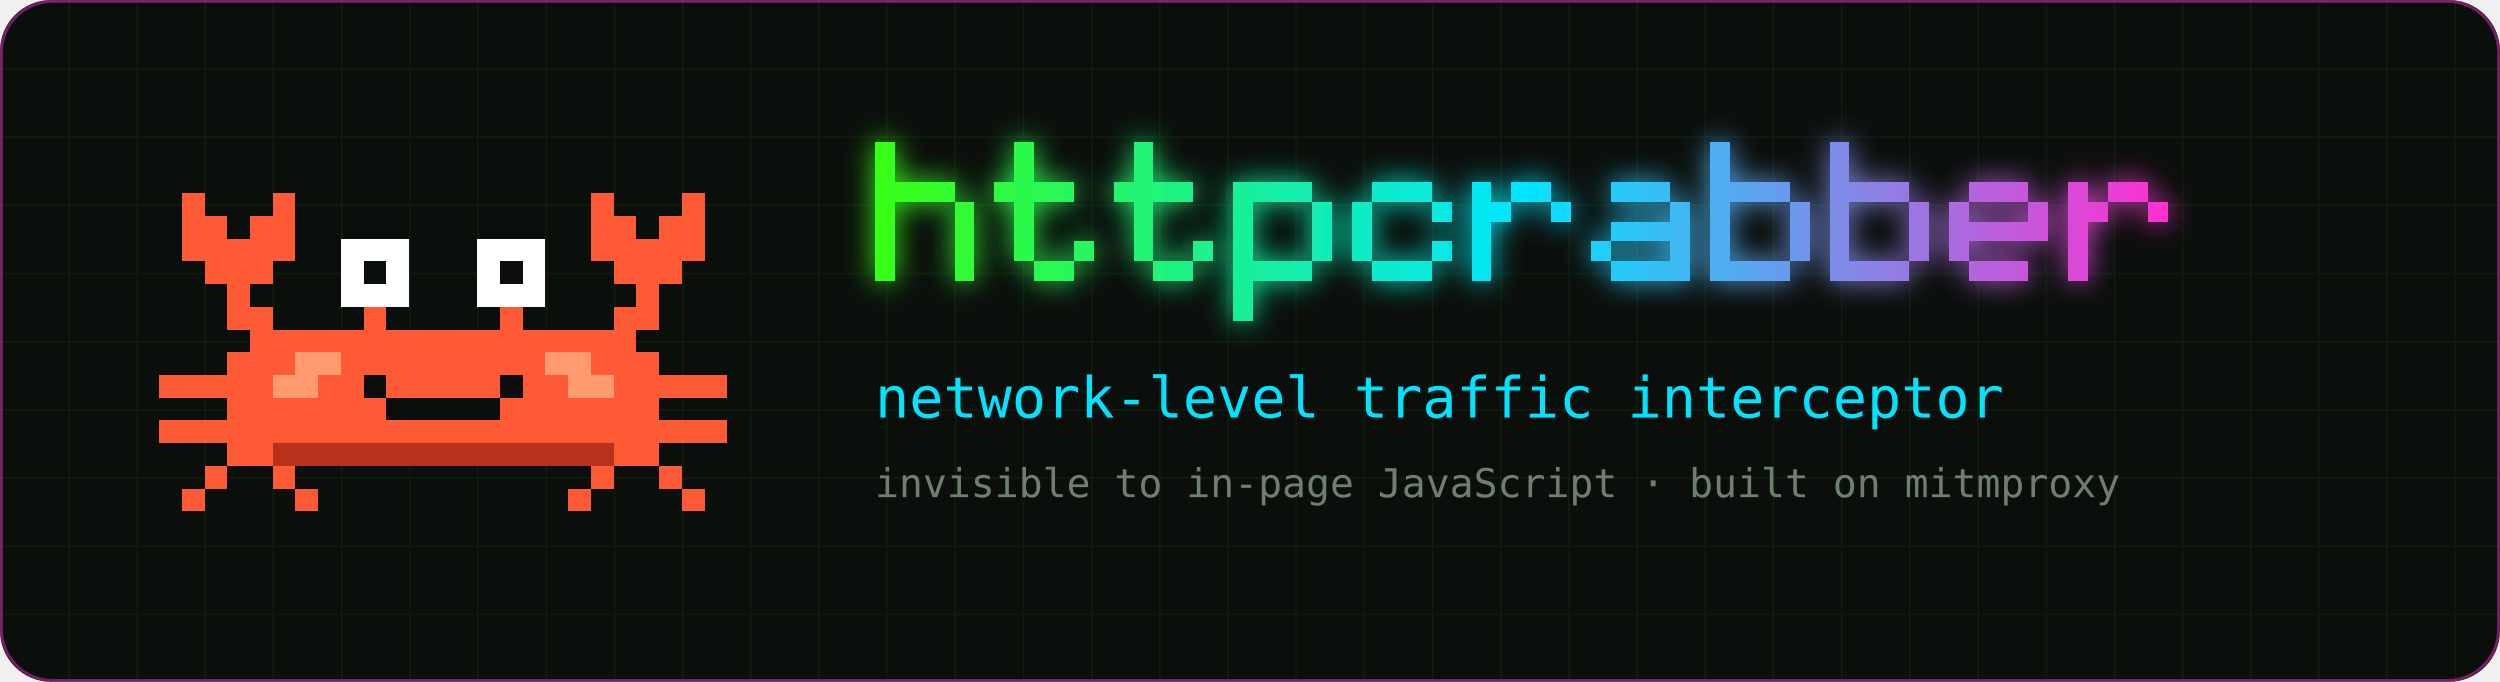
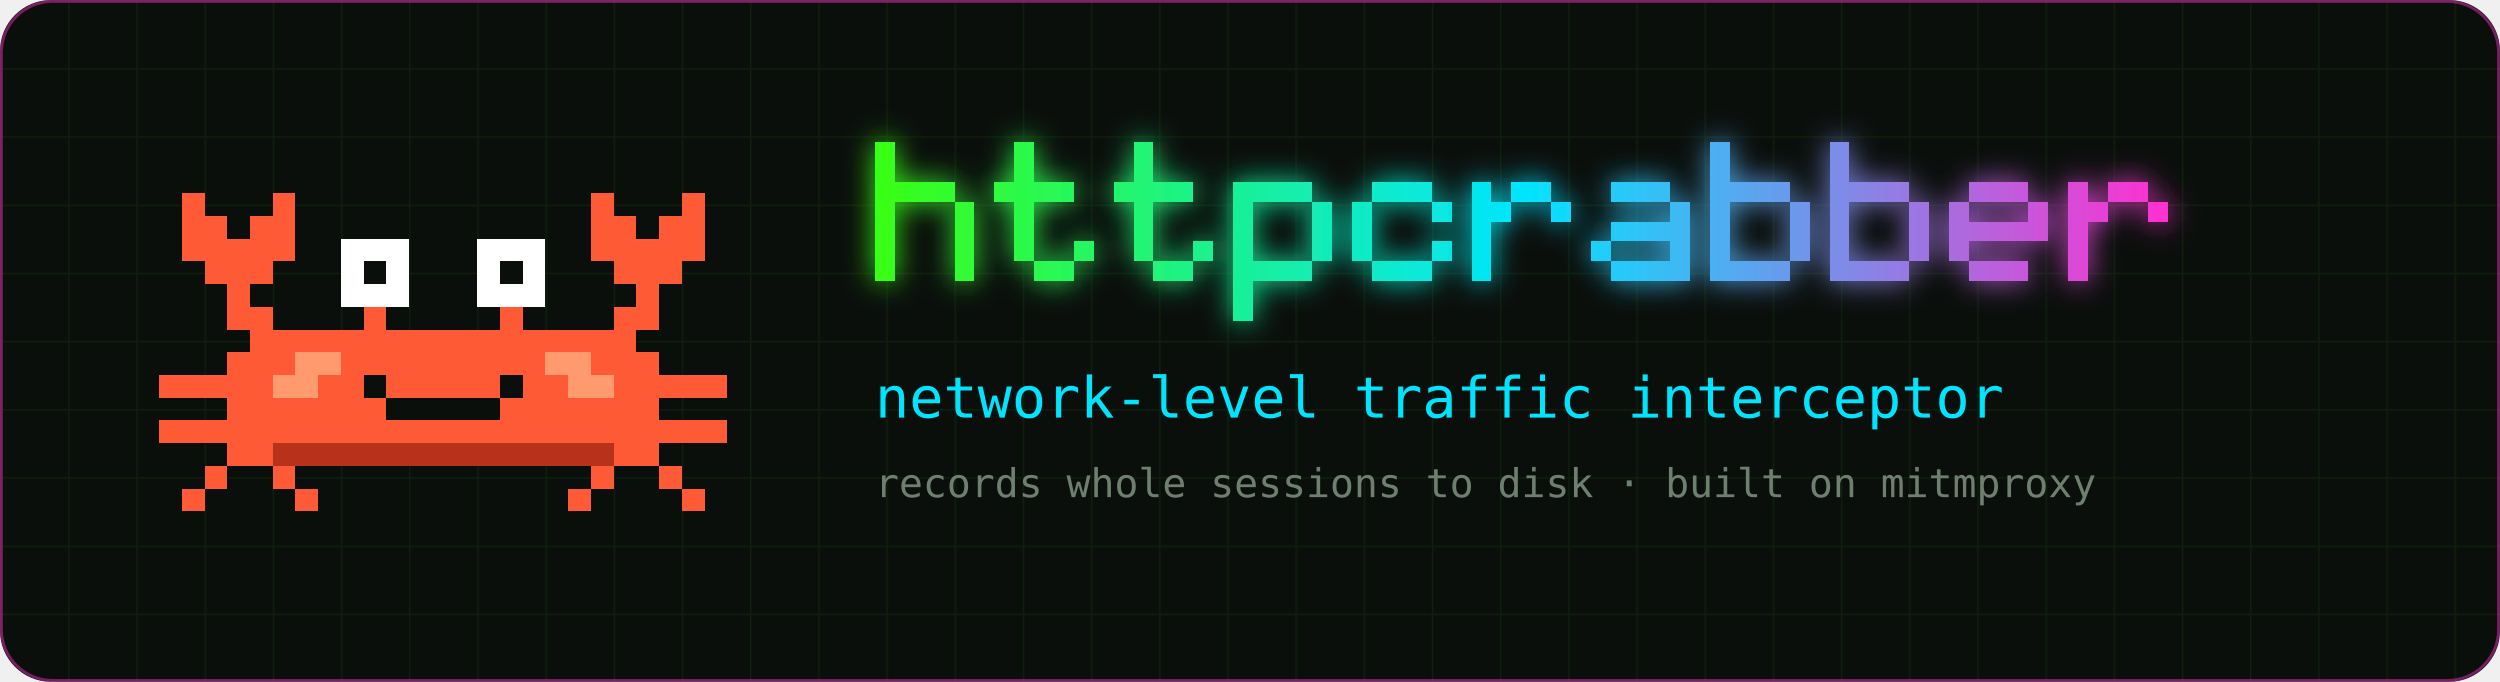
<svg xmlns="http://www.w3.org/2000/svg" width="880" height="240" viewBox="0 0 880 240" role="img" aria-label="httpcrabber">
  <style>
    .claw-closed, .eye-closed { opacity: 0 }
    .claw-open   { animation: on-off 3.2s step-end infinite }
    .claw-closed { animation: off-on 3.2s step-end infinite }
    .eye-open    { animation: blink-o 4.3s step-end infinite }
    .eye-closed  { animation: blink-c 4.3s step-end infinite }
    .bob         { animation: bob 1.2s step-end infinite }
    @keyframes on-off  { 0% {opacity:1} 60% {opacity:0} 66% {opacity:1} 72% {opacity:0} 78% {opacity:1} }
    @keyframes off-on  { 0% {opacity:0} 60% {opacity:1} 66% {opacity:0} 72% {opacity:1} 78% {opacity:0} }
    @keyframes blink-o { 0% {opacity:1} 90% {opacity:0} 94% {opacity:1} }
    @keyframes blink-c { 0% {opacity:0} 90% {opacity:1} 94% {opacity:0} }
    @keyframes bob     { 0% {transform:translateY(0)} 50% {transform:translateY(-4px)} }
  </style>
  <defs>
    <linearGradient id="word" gradientUnits="userSpaceOnUse" x1="0" y1="0" x2="455" y2="0">
      <stop offset="0" stop-color="#39ff14" />
      <stop offset="0.5" stop-color="#00e5ff" />
      <stop offset="1" stop-color="#ff2fd0" />
    </linearGradient>
    <filter id="glow" x="-10%" y="-30%" width="120%" height="160%">
      <feGaussianBlur stdDeviation="5" result="b" />
      <feMerge>
        <feMergeNode in="b" />
        <feMergeNode in="SourceGraphic" />
      </feMerge>
    </filter>
    <pattern id="grid" width="24" height="24" patternUnits="userSpaceOnUse">
      <path d="M24 0H0V24" fill="none" stroke="#39ff14" stroke-opacity="0.07" />
    </pattern>
  </defs>
  <rect width="880" height="240" rx="18" fill="#0b0f0c" />
  <rect width="880" height="240" rx="18" fill="url(#grid)" />
  <rect x="0.5" y="0.5" width="879" height="239" rx="18" fill="none" stroke="#ff2fd0" stroke-opacity="0.45" />
  <g transform="translate(56 68)" shape-rendering="crispEdges">
    <g class="bob">
      <rect x="8" y="16" width="8" height="8" fill="#ff5a36" />
      <rect x="16" y="16" width="8" height="8" fill="#ff5a36" />
      <rect x="24" y="16" width="8" height="8" fill="#ff5a36" />
      <rect x="32" y="16" width="8" height="8" fill="#ff5a36" />
      <rect x="40" y="16" width="8" height="8" fill="#ff5a36" />
      <rect x="152" y="16" width="8" height="8" fill="#ff5a36" />
      <rect x="160" y="16" width="8" height="8" fill="#ff5a36" />
      <rect x="168" y="16" width="8" height="8" fill="#ff5a36" />
      <rect x="176" y="16" width="8" height="8" fill="#ff5a36" />
      <rect x="184" y="16" width="8" height="8" fill="#ff5a36" />
      <rect x="16" y="24" width="8" height="8" fill="#ff5a36" />
      <rect x="24" y="24" width="8" height="8" fill="#ff5a36" />
      <rect x="32" y="24" width="8" height="8" fill="#ff5a36" />
      <rect x="160" y="24" width="8" height="8" fill="#ff5a36" />
      <rect x="168" y="24" width="8" height="8" fill="#ff5a36" />
      <rect x="176" y="24" width="8" height="8" fill="#ff5a36" />
      <rect x="24" y="32" width="8" height="8" fill="#ff5a36" />
      <rect x="168" y="32" width="8" height="8" fill="#ff5a36" />
      <rect x="24" y="40" width="8" height="8" fill="#ff5a36" />
      <rect x="32" y="40" width="8" height="8" fill="#ff5a36" />
      <rect x="72" y="40" width="8" height="8" fill="#ff5a36" />
      <rect x="120" y="40" width="8" height="8" fill="#ff5a36" />
      <rect x="160" y="40" width="8" height="8" fill="#ff5a36" />
      <rect x="168" y="40" width="8" height="8" fill="#ff5a36" />
      <rect x="32" y="48" width="8" height="8" fill="#ff5a36" />
      <rect x="40" y="48" width="8" height="8" fill="#ff5a36" />
      <rect x="48" y="48" width="8" height="8" fill="#ff5a36" />
      <rect x="56" y="48" width="8" height="8" fill="#ff5a36" />
      <rect x="64" y="48" width="8" height="8" fill="#ff5a36" />
      <rect x="72" y="48" width="8" height="8" fill="#ff5a36" />
      <rect x="80" y="48" width="8" height="8" fill="#ff5a36" />
      <rect x="88" y="48" width="8" height="8" fill="#ff5a36" />
      <rect x="96" y="48" width="8" height="8" fill="#ff5a36" />
      <rect x="104" y="48" width="8" height="8" fill="#ff5a36" />
      <rect x="112" y="48" width="8" height="8" fill="#ff5a36" />
      <rect x="120" y="48" width="8" height="8" fill="#ff5a36" />
      <rect x="128" y="48" width="8" height="8" fill="#ff5a36" />
      <rect x="136" y="48" width="8" height="8" fill="#ff5a36" />
      <rect x="144" y="48" width="8" height="8" fill="#ff5a36" />
      <rect x="152" y="48" width="8" height="8" fill="#ff5a36" />
      <rect x="160" y="48" width="8" height="8" fill="#ff5a36" />
      <rect x="24" y="56" width="8" height="8" fill="#ff5a36" />
      <rect x="32" y="56" width="8" height="8" fill="#ff5a36" />
      <rect x="40" y="56" width="8" height="8" fill="#ff5a36" />
      <rect x="48" y="56" width="8" height="8" fill="#ff9a6e" />
      <rect x="56" y="56" width="8" height="8" fill="#ff9a6e" />
      <rect x="64" y="56" width="8" height="8" fill="#ff5a36" />
      <rect x="72" y="56" width="8" height="8" fill="#ff5a36" />
      <rect x="80" y="56" width="8" height="8" fill="#ff5a36" />
      <rect x="88" y="56" width="8" height="8" fill="#ff5a36" />
      <rect x="96" y="56" width="8" height="8" fill="#ff5a36" />
      <rect x="104" y="56" width="8" height="8" fill="#ff5a36" />
      <rect x="112" y="56" width="8" height="8" fill="#ff5a36" />
      <rect x="120" y="56" width="8" height="8" fill="#ff5a36" />
      <rect x="128" y="56" width="8" height="8" fill="#ff5a36" />
      <rect x="136" y="56" width="8" height="8" fill="#ff9a6e" />
      <rect x="144" y="56" width="8" height="8" fill="#ff9a6e" />
      <rect x="152" y="56" width="8" height="8" fill="#ff5a36" />
      <rect x="160" y="56" width="8" height="8" fill="#ff5a36" />
      <rect x="168" y="56" width="8" height="8" fill="#ff5a36" />
      <rect x="0" y="64" width="8" height="8" fill="#ff5a36" />
      <rect x="8" y="64" width="8" height="8" fill="#ff5a36" />
      <rect x="16" y="64" width="8" height="8" fill="#ff5a36" />
      <rect x="24" y="64" width="8" height="8" fill="#ff5a36" />
      <rect x="32" y="64" width="8" height="8" fill="#ff5a36" />
      <rect x="40" y="64" width="8" height="8" fill="#ff9a6e" />
      <rect x="48" y="64" width="8" height="8" fill="#ff9a6e" />
      <rect x="56" y="64" width="8" height="8" fill="#ff5a36" />
      <rect x="64" y="64" width="8" height="8" fill="#ff5a36" />
      <rect x="72" y="64" width="8" height="8" fill="#0b0f0c" />
      <rect x="80" y="64" width="8" height="8" fill="#ff5a36" />
      <rect x="88" y="64" width="8" height="8" fill="#ff5a36" />
      <rect x="96" y="64" width="8" height="8" fill="#ff5a36" />
      <rect x="104" y="64" width="8" height="8" fill="#ff5a36" />
      <rect x="112" y="64" width="8" height="8" fill="#ff5a36" />
      <rect x="120" y="64" width="8" height="8" fill="#0b0f0c" />
      <rect x="128" y="64" width="8" height="8" fill="#ff5a36" />
      <rect x="136" y="64" width="8" height="8" fill="#ff5a36" />
      <rect x="144" y="64" width="8" height="8" fill="#ff9a6e" />
      <rect x="152" y="64" width="8" height="8" fill="#ff9a6e" />
      <rect x="160" y="64" width="8" height="8" fill="#ff5a36" />
      <rect x="168" y="64" width="8" height="8" fill="#ff5a36" />
      <rect x="176" y="64" width="8" height="8" fill="#ff5a36" />
      <rect x="184" y="64" width="8" height="8" fill="#ff5a36" />
      <rect x="192" y="64" width="8" height="8" fill="#ff5a36" />
      <rect x="24" y="72" width="8" height="8" fill="#ff5a36" />
      <rect x="32" y="72" width="8" height="8" fill="#ff5a36" />
      <rect x="40" y="72" width="8" height="8" fill="#ff5a36" />
      <rect x="48" y="72" width="8" height="8" fill="#ff5a36" />
      <rect x="56" y="72" width="8" height="8" fill="#ff5a36" />
      <rect x="64" y="72" width="8" height="8" fill="#ff5a36" />
      <rect x="72" y="72" width="8" height="8" fill="#ff5a36" />
      <rect x="80" y="72" width="8" height="8" fill="#0b0f0c" />
      <rect x="88" y="72" width="8" height="8" fill="#0b0f0c" />
      <rect x="96" y="72" width="8" height="8" fill="#0b0f0c" />
      <rect x="104" y="72" width="8" height="8" fill="#0b0f0c" />
      <rect x="112" y="72" width="8" height="8" fill="#0b0f0c" />
      <rect x="120" y="72" width="8" height="8" fill="#ff5a36" />
      <rect x="128" y="72" width="8" height="8" fill="#ff5a36" />
      <rect x="136" y="72" width="8" height="8" fill="#ff5a36" />
      <rect x="144" y="72" width="8" height="8" fill="#ff5a36" />
      <rect x="152" y="72" width="8" height="8" fill="#ff5a36" />
      <rect x="160" y="72" width="8" height="8" fill="#ff5a36" />
      <rect x="168" y="72" width="8" height="8" fill="#ff5a36" />
      <rect x="0" y="80" width="8" height="8" fill="#ff5a36" />
      <rect x="8" y="80" width="8" height="8" fill="#ff5a36" />
      <rect x="16" y="80" width="8" height="8" fill="#ff5a36" />
      <rect x="24" y="80" width="8" height="8" fill="#ff5a36" />
      <rect x="32" y="80" width="8" height="8" fill="#ff5a36" />
      <rect x="40" y="80" width="8" height="8" fill="#ff5a36" />
      <rect x="48" y="80" width="8" height="8" fill="#ff5a36" />
      <rect x="56" y="80" width="8" height="8" fill="#ff5a36" />
      <rect x="64" y="80" width="8" height="8" fill="#ff5a36" />
      <rect x="72" y="80" width="8" height="8" fill="#ff5a36" />
      <rect x="80" y="80" width="8" height="8" fill="#ff5a36" />
      <rect x="88" y="80" width="8" height="8" fill="#ff5a36" />
      <rect x="96" y="80" width="8" height="8" fill="#ff5a36" />
      <rect x="104" y="80" width="8" height="8" fill="#ff5a36" />
      <rect x="112" y="80" width="8" height="8" fill="#ff5a36" />
      <rect x="120" y="80" width="8" height="8" fill="#ff5a36" />
      <rect x="128" y="80" width="8" height="8" fill="#ff5a36" />
      <rect x="136" y="80" width="8" height="8" fill="#ff5a36" />
      <rect x="144" y="80" width="8" height="8" fill="#ff5a36" />
      <rect x="152" y="80" width="8" height="8" fill="#ff5a36" />
      <rect x="160" y="80" width="8" height="8" fill="#ff5a36" />
      <rect x="168" y="80" width="8" height="8" fill="#ff5a36" />
      <rect x="176" y="80" width="8" height="8" fill="#ff5a36" />
      <rect x="184" y="80" width="8" height="8" fill="#ff5a36" />
      <rect x="192" y="80" width="8" height="8" fill="#ff5a36" />
      <rect x="24" y="88" width="8" height="8" fill="#ff5a36" />
      <rect x="32" y="88" width="8" height="8" fill="#ff5a36" />
      <rect x="40" y="88" width="8" height="8" fill="#b8321b" />
      <rect x="48" y="88" width="8" height="8" fill="#b8321b" />
      <rect x="56" y="88" width="8" height="8" fill="#b8321b" />
      <rect x="64" y="88" width="8" height="8" fill="#b8321b" />
      <rect x="72" y="88" width="8" height="8" fill="#b8321b" />
      <rect x="80" y="88" width="8" height="8" fill="#b8321b" />
      <rect x="88" y="88" width="8" height="8" fill="#b8321b" />
      <rect x="96" y="88" width="8" height="8" fill="#b8321b" />
      <rect x="104" y="88" width="8" height="8" fill="#b8321b" />
      <rect x="112" y="88" width="8" height="8" fill="#b8321b" />
      <rect x="120" y="88" width="8" height="8" fill="#b8321b" />
      <rect x="128" y="88" width="8" height="8" fill="#b8321b" />
      <rect x="136" y="88" width="8" height="8" fill="#b8321b" />
      <rect x="144" y="88" width="8" height="8" fill="#b8321b" />
      <rect x="152" y="88" width="8" height="8" fill="#b8321b" />
      <rect x="160" y="88" width="8" height="8" fill="#ff5a36" />
      <rect x="168" y="88" width="8" height="8" fill="#ff5a36" />
      <rect x="16" y="96" width="8" height="8" fill="#ff5a36" />
      <rect x="40" y="96" width="8" height="8" fill="#ff5a36" />
      <rect x="152" y="96" width="8" height="8" fill="#ff5a36" />
      <rect x="176" y="96" width="8" height="8" fill="#ff5a36" />
      <rect x="8" y="104" width="8" height="8" fill="#ff5a36" />
      <rect x="48" y="104" width="8" height="8" fill="#ff5a36" />
      <rect x="144" y="104" width="8" height="8" fill="#ff5a36" />
      <rect x="184" y="104" width="8" height="8" fill="#ff5a36" />
      <g class="claw-open">
        <rect x="8" y="0" width="8" height="8" fill="#ff5a36" />
        <rect x="40" y="0" width="8" height="8" fill="#ff5a36" />
        <rect x="152" y="0" width="8" height="8" fill="#ff5a36" />
        <rect x="184" y="0" width="8" height="8" fill="#ff5a36" />
        <rect x="8" y="8" width="8" height="8" fill="#ff5a36" />
        <rect x="16" y="8" width="8" height="8" fill="#ff5a36" />
        <rect x="32" y="8" width="8" height="8" fill="#ff5a36" />
        <rect x="40" y="8" width="8" height="8" fill="#ff5a36" />
        <rect x="152" y="8" width="8" height="8" fill="#ff5a36" />
        <rect x="160" y="8" width="8" height="8" fill="#ff5a36" />
        <rect x="176" y="8" width="8" height="8" fill="#ff5a36" />
        <rect x="184" y="8" width="8" height="8" fill="#ff5a36" />
      </g>
      <g class="claw-closed">
        <rect x="16" y="0" width="8" height="8" fill="#ff5a36" />
        <rect x="176" y="0" width="8" height="8" fill="#ff5a36" />
        <rect x="24" y="0" width="8" height="8" fill="#ff5a36" />
        <rect x="168" y="0" width="8" height="8" fill="#ff5a36" />
        <rect x="8" y="8" width="8" height="8" fill="#ff5a36" />
        <rect x="184" y="8" width="8" height="8" fill="#ff5a36" />
        <rect x="16" y="8" width="8" height="8" fill="#ff5a36" />
        <rect x="176" y="8" width="8" height="8" fill="#ff5a36" />
        <rect x="24" y="8" width="8" height="8" fill="#ff5a36" />
        <rect x="168" y="8" width="8" height="8" fill="#ff5a36" />
        <rect x="32" y="8" width="8" height="8" fill="#ff5a36" />
        <rect x="160" y="8" width="8" height="8" fill="#ff5a36" />
      </g>
      <g class="eye-open">
        <rect x="64" y="16" width="8" height="8" fill="#ffffff" />
        <rect x="72" y="16" width="8" height="8" fill="#ffffff" />
        <rect x="80" y="16" width="8" height="8" fill="#ffffff" />
        <rect x="112" y="16" width="8" height="8" fill="#ffffff" />
        <rect x="120" y="16" width="8" height="8" fill="#ffffff" />
        <rect x="128" y="16" width="8" height="8" fill="#ffffff" />
        <rect x="64" y="24" width="8" height="8" fill="#ffffff" />
        <rect x="72" y="24" width="8" height="8" fill="#0b0f0c" />
        <rect x="80" y="24" width="8" height="8" fill="#ffffff" />
        <rect x="112" y="24" width="8" height="8" fill="#ffffff" />
        <rect x="120" y="24" width="8" height="8" fill="#0b0f0c" />
        <rect x="128" y="24" width="8" height="8" fill="#ffffff" />
        <rect x="64" y="32" width="8" height="8" fill="#ffffff" />
        <rect x="72" y="32" width="8" height="8" fill="#ffffff" />
        <rect x="80" y="32" width="8" height="8" fill="#ffffff" />
        <rect x="112" y="32" width="8" height="8" fill="#ffffff" />
        <rect x="120" y="32" width="8" height="8" fill="#ffffff" />
        <rect x="128" y="32" width="8" height="8" fill="#ffffff" />
      </g>
      <g class="eye-closed">
        <rect x="64" y="24" width="8" height="8" fill="#ffffff" />
        <rect x="128" y="24" width="8" height="8" fill="#ffffff" />
        <rect x="72" y="24" width="8" height="8" fill="#ffffff" />
        <rect x="120" y="24" width="8" height="8" fill="#ffffff" />
        <rect x="80" y="24" width="8" height="8" fill="#ffffff" />
        <rect x="112" y="24" width="8" height="8" fill="#ffffff" />
      </g>
    </g>
  </g>
  <g transform="translate(308 50)" shape-rendering="crispEdges" filter="url(#glow)">
    <g fill="url(#word)">
      <rect x="0" y="0" width="7" height="7" />
      <rect x="0" y="7" width="7" height="7" />
      <rect x="0" y="14" width="7" height="7" />
      <rect x="7" y="14" width="7" height="7" />
      <rect x="14" y="14" width="7" height="7" />
      <rect x="21" y="14" width="7" height="7" />
      <rect x="0" y="21" width="7" height="7" />
      <rect x="28" y="21" width="7" height="7" />
      <rect x="0" y="28" width="7" height="7" />
      <rect x="28" y="28" width="7" height="7" />
      <rect x="0" y="35" width="7" height="7" />
      <rect x="28" y="35" width="7" height="7" />
      <rect x="0" y="42" width="7" height="7" />
      <rect x="28" y="42" width="7" height="7" />
      <rect x="49" y="0" width="7" height="7" />
      <rect x="49" y="7" width="7" height="7" />
      <rect x="42" y="14" width="7" height="7" />
      <rect x="49" y="14" width="7" height="7" />
      <rect x="56" y="14" width="7" height="7" />
      <rect x="63" y="14" width="7" height="7" />
      <rect x="49" y="21" width="7" height="7" />
      <rect x="49" y="28" width="7" height="7" />
      <rect x="49" y="35" width="7" height="7" />
      <rect x="70" y="35" width="7" height="7" />
      <rect x="56" y="42" width="7" height="7" />
      <rect x="63" y="42" width="7" height="7" />
      <rect x="91" y="0" width="7" height="7" />
      <rect x="91" y="7" width="7" height="7" />
      <rect x="84" y="14" width="7" height="7" />
      <rect x="91" y="14" width="7" height="7" />
      <rect x="98" y="14" width="7" height="7" />
      <rect x="105" y="14" width="7" height="7" />
      <rect x="91" y="21" width="7" height="7" />
      <rect x="91" y="28" width="7" height="7" />
      <rect x="91" y="35" width="7" height="7" />
      <rect x="112" y="35" width="7" height="7" />
      <rect x="98" y="42" width="7" height="7" />
      <rect x="105" y="42" width="7" height="7" />
      <rect x="126" y="14" width="7" height="7" />
      <rect x="133" y="14" width="7" height="7" />
      <rect x="140" y="14" width="7" height="7" />
      <rect x="147" y="14" width="7" height="7" />
      <rect x="126" y="21" width="7" height="7" />
      <rect x="154" y="21" width="7" height="7" />
      <rect x="126" y="28" width="7" height="7" />
      <rect x="154" y="28" width="7" height="7" />
      <rect x="126" y="35" width="7" height="7" />
      <rect x="154" y="35" width="7" height="7" />
      <rect x="126" y="42" width="7" height="7" />
      <rect x="133" y="42" width="7" height="7" />
      <rect x="140" y="42" width="7" height="7" />
      <rect x="147" y="42" width="7" height="7" />
      <rect x="126" y="49" width="7" height="7" />
      <rect x="126" y="56" width="7" height="7" />
      <rect x="175" y="14" width="7" height="7" />
      <rect x="182" y="14" width="7" height="7" />
      <rect x="189" y="14" width="7" height="7" />
      <rect x="168" y="21" width="7" height="7" />
      <rect x="196" y="21" width="7" height="7" />
      <rect x="168" y="28" width="7" height="7" />
      <rect x="168" y="35" width="7" height="7" />
      <rect x="196" y="35" width="7" height="7" />
      <rect x="175" y="42" width="7" height="7" />
      <rect x="182" y="42" width="7" height="7" />
      <rect x="189" y="42" width="7" height="7" />
      <rect x="210" y="14" width="7" height="7" />
      <rect x="224" y="14" width="7" height="7" />
      <rect x="231" y="14" width="7" height="7" />
      <rect x="210" y="21" width="7" height="7" />
      <rect x="217" y="21" width="7" height="7" />
      <rect x="238" y="21" width="7" height="7" />
      <rect x="210" y="28" width="7" height="7" />
      <rect x="210" y="35" width="7" height="7" />
      <rect x="210" y="42" width="7" height="7" />
      <rect x="259" y="14" width="7" height="7" />
      <rect x="266" y="14" width="7" height="7" />
      <rect x="273" y="14" width="7" height="7" />
      <rect x="280" y="21" width="7" height="7" />
      <rect x="259" y="28" width="7" height="7" />
      <rect x="266" y="28" width="7" height="7" />
      <rect x="273" y="28" width="7" height="7" />
      <rect x="280" y="28" width="7" height="7" />
      <rect x="252" y="35" width="7" height="7" />
      <rect x="280" y="35" width="7" height="7" />
      <rect x="259" y="42" width="7" height="7" />
      <rect x="266" y="42" width="7" height="7" />
      <rect x="273" y="42" width="7" height="7" />
      <rect x="280" y="42" width="7" height="7" />
      <rect x="294" y="0" width="7" height="7" />
      <rect x="294" y="7" width="7" height="7" />
      <rect x="294" y="14" width="7" height="7" />
      <rect x="301" y="14" width="7" height="7" />
      <rect x="308" y="14" width="7" height="7" />
      <rect x="315" y="14" width="7" height="7" />
      <rect x="294" y="21" width="7" height="7" />
      <rect x="322" y="21" width="7" height="7" />
      <rect x="294" y="28" width="7" height="7" />
      <rect x="322" y="28" width="7" height="7" />
      <rect x="294" y="35" width="7" height="7" />
      <rect x="322" y="35" width="7" height="7" />
      <rect x="294" y="42" width="7" height="7" />
      <rect x="301" y="42" width="7" height="7" />
      <rect x="308" y="42" width="7" height="7" />
      <rect x="315" y="42" width="7" height="7" />
      <rect x="336" y="0" width="7" height="7" />
      <rect x="336" y="7" width="7" height="7" />
      <rect x="336" y="14" width="7" height="7" />
      <rect x="343" y="14" width="7" height="7" />
      <rect x="350" y="14" width="7" height="7" />
      <rect x="357" y="14" width="7" height="7" />
      <rect x="336" y="21" width="7" height="7" />
      <rect x="364" y="21" width="7" height="7" />
      <rect x="336" y="28" width="7" height="7" />
      <rect x="364" y="28" width="7" height="7" />
      <rect x="336" y="35" width="7" height="7" />
      <rect x="364" y="35" width="7" height="7" />
      <rect x="336" y="42" width="7" height="7" />
      <rect x="343" y="42" width="7" height="7" />
      <rect x="350" y="42" width="7" height="7" />
      <rect x="357" y="42" width="7" height="7" />
      <rect x="385" y="14" width="7" height="7" />
      <rect x="392" y="14" width="7" height="7" />
      <rect x="399" y="14" width="7" height="7" />
      <rect x="378" y="21" width="7" height="7" />
      <rect x="406" y="21" width="7" height="7" />
      <rect x="378" y="28" width="7" height="7" />
      <rect x="385" y="28" width="7" height="7" />
      <rect x="392" y="28" width="7" height="7" />
      <rect x="399" y="28" width="7" height="7" />
      <rect x="406" y="28" width="7" height="7" />
      <rect x="378" y="35" width="7" height="7" />
      <rect x="385" y="42" width="7" height="7" />
      <rect x="392" y="42" width="7" height="7" />
      <rect x="399" y="42" width="7" height="7" />
      <rect x="420" y="14" width="7" height="7" />
      <rect x="434" y="14" width="7" height="7" />
      <rect x="441" y="14" width="7" height="7" />
      <rect x="420" y="21" width="7" height="7" />
      <rect x="427" y="21" width="7" height="7" />
      <rect x="448" y="21" width="7" height="7" />
      <rect x="420" y="28" width="7" height="7" />
      <rect x="420" y="35" width="7" height="7" />
      <rect x="420" y="42" width="7" height="7" />
    </g>
  </g>
  <g font-family="ui-monospace, 'JetBrains Mono', 'Fira Code', Consolas, monospace">
    <text x="308" y="147" font-size="20" fill="#00e5ff">network-level traffic interceptor</text>
-     <text x="308" y="175" font-size="14" fill="#6f7f6f">invisible to in-page JavaScript · built on mitmproxy</text>
+     <text x="308" y="175" font-size="14" fill="#6f7f6f">records whole sessions to disk · built on mitmproxy</text>
  </g>
</svg>
